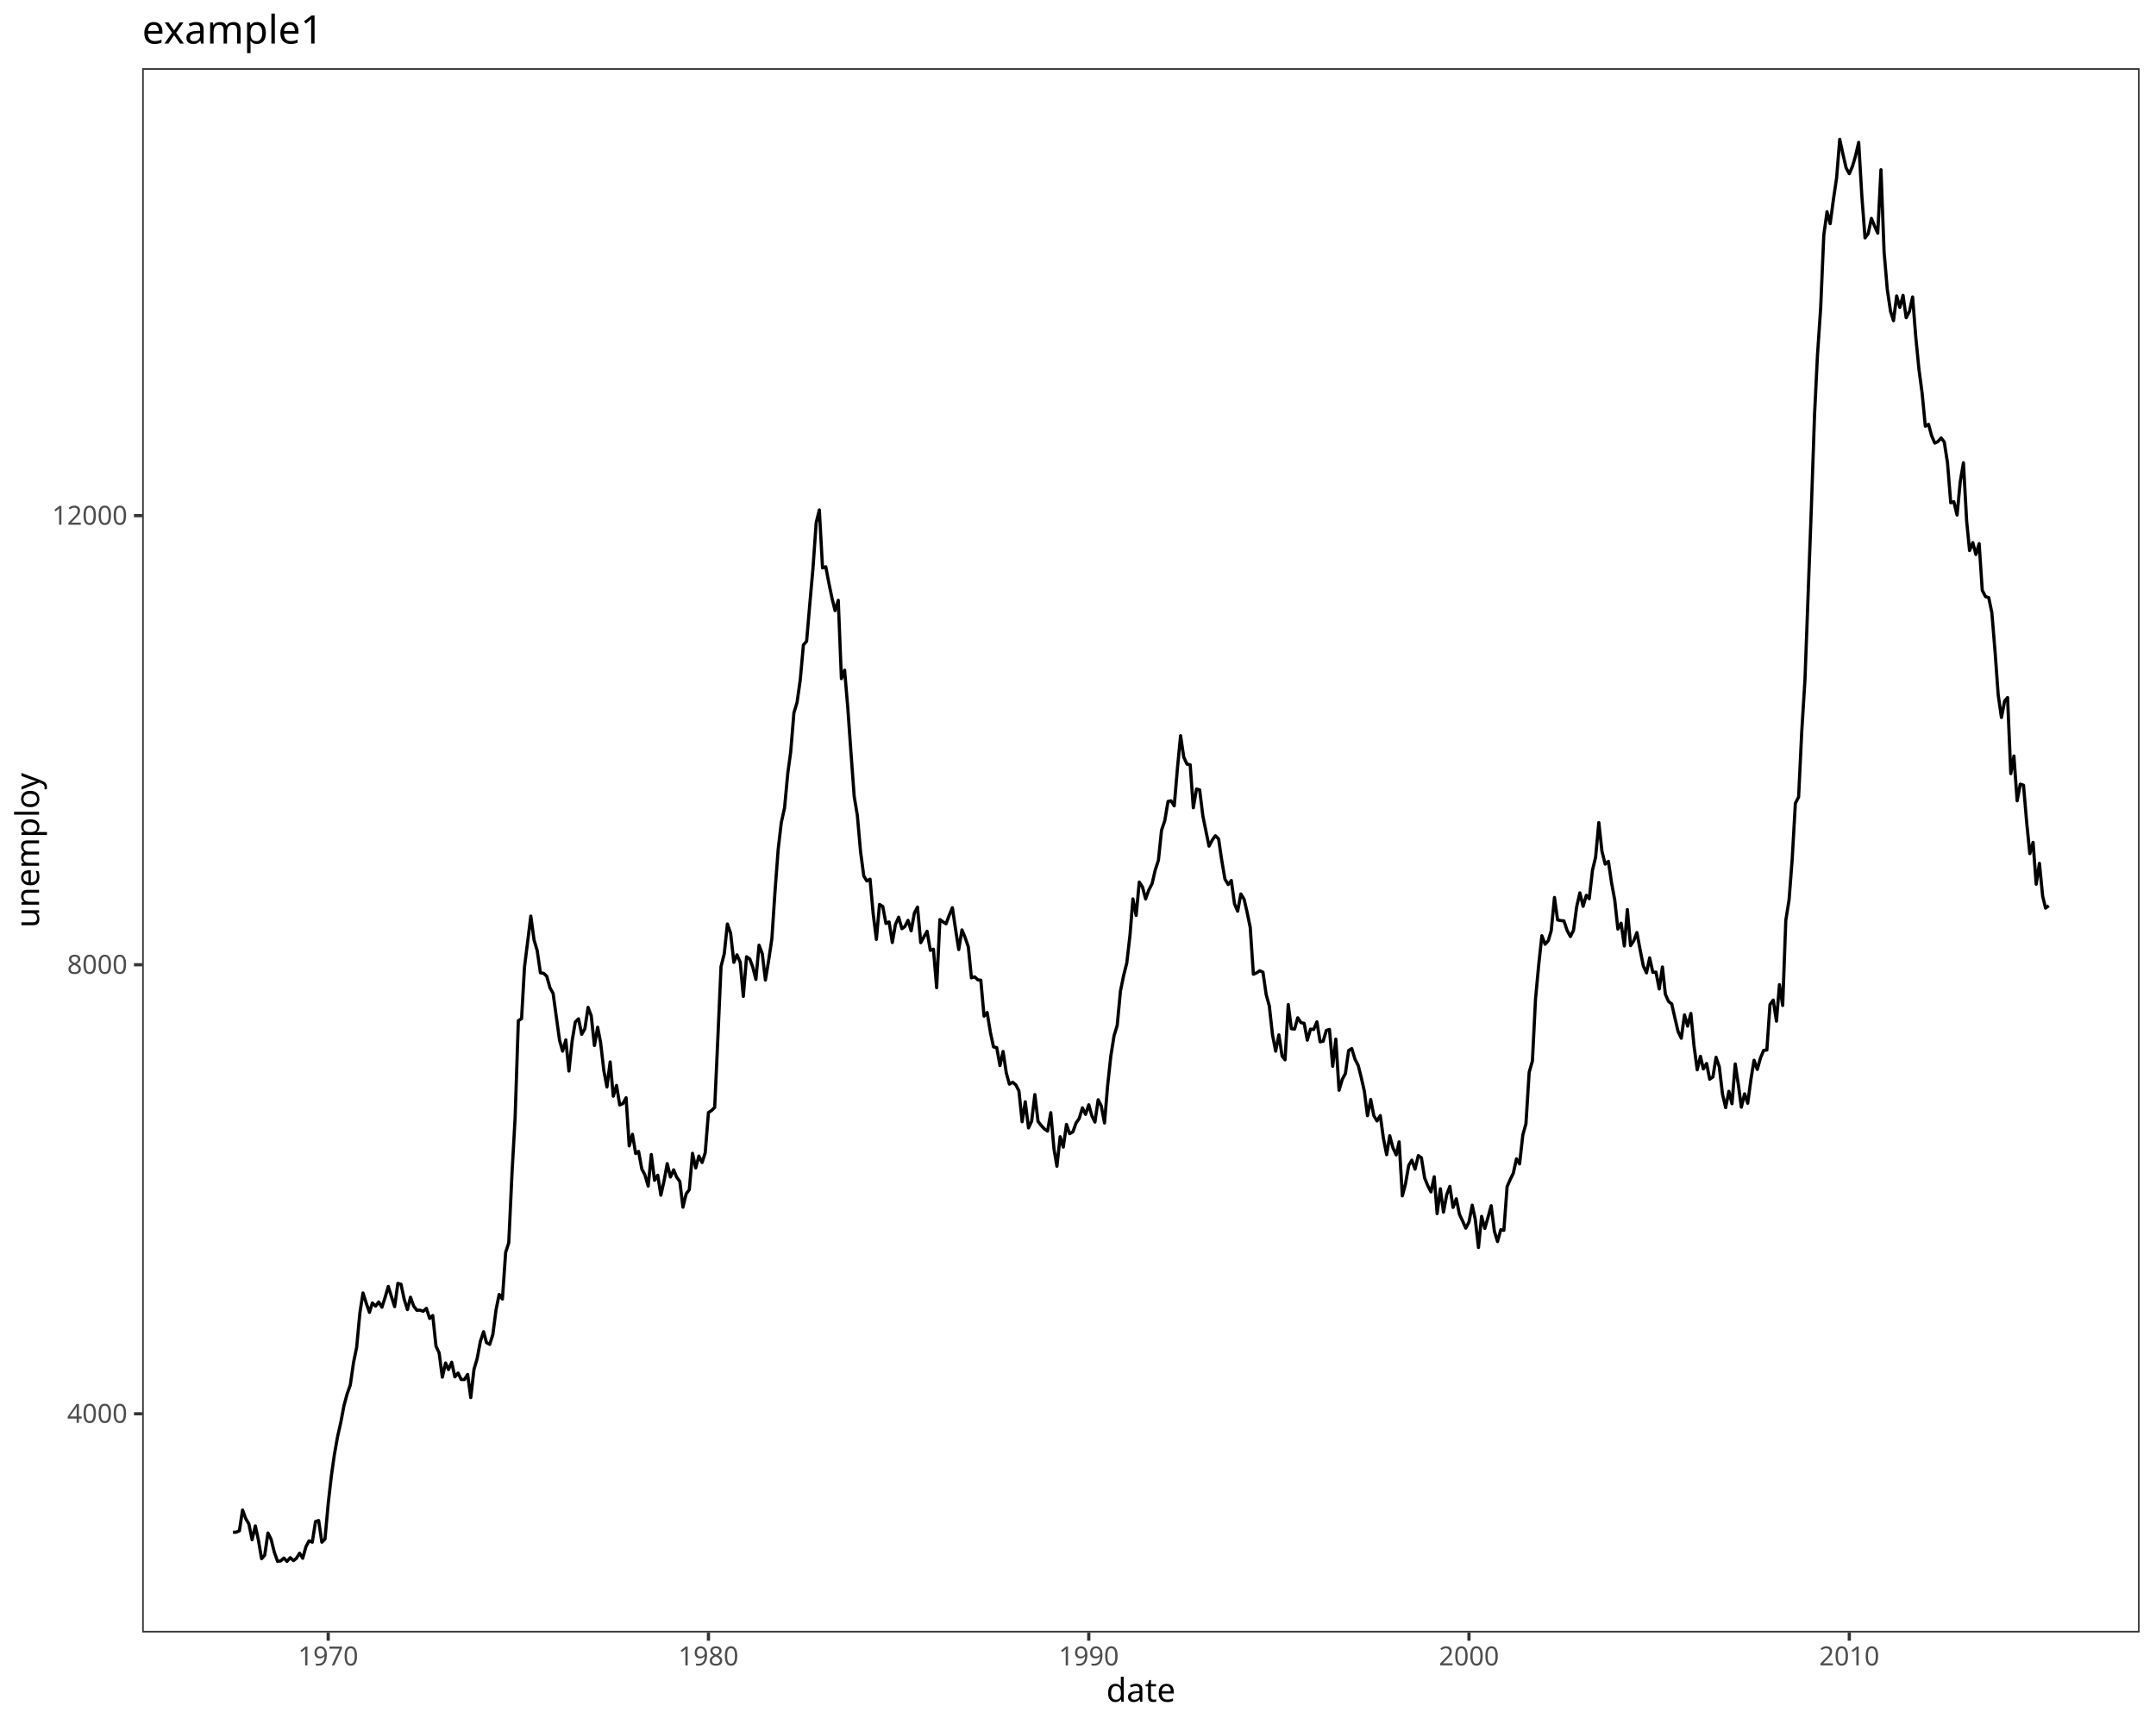
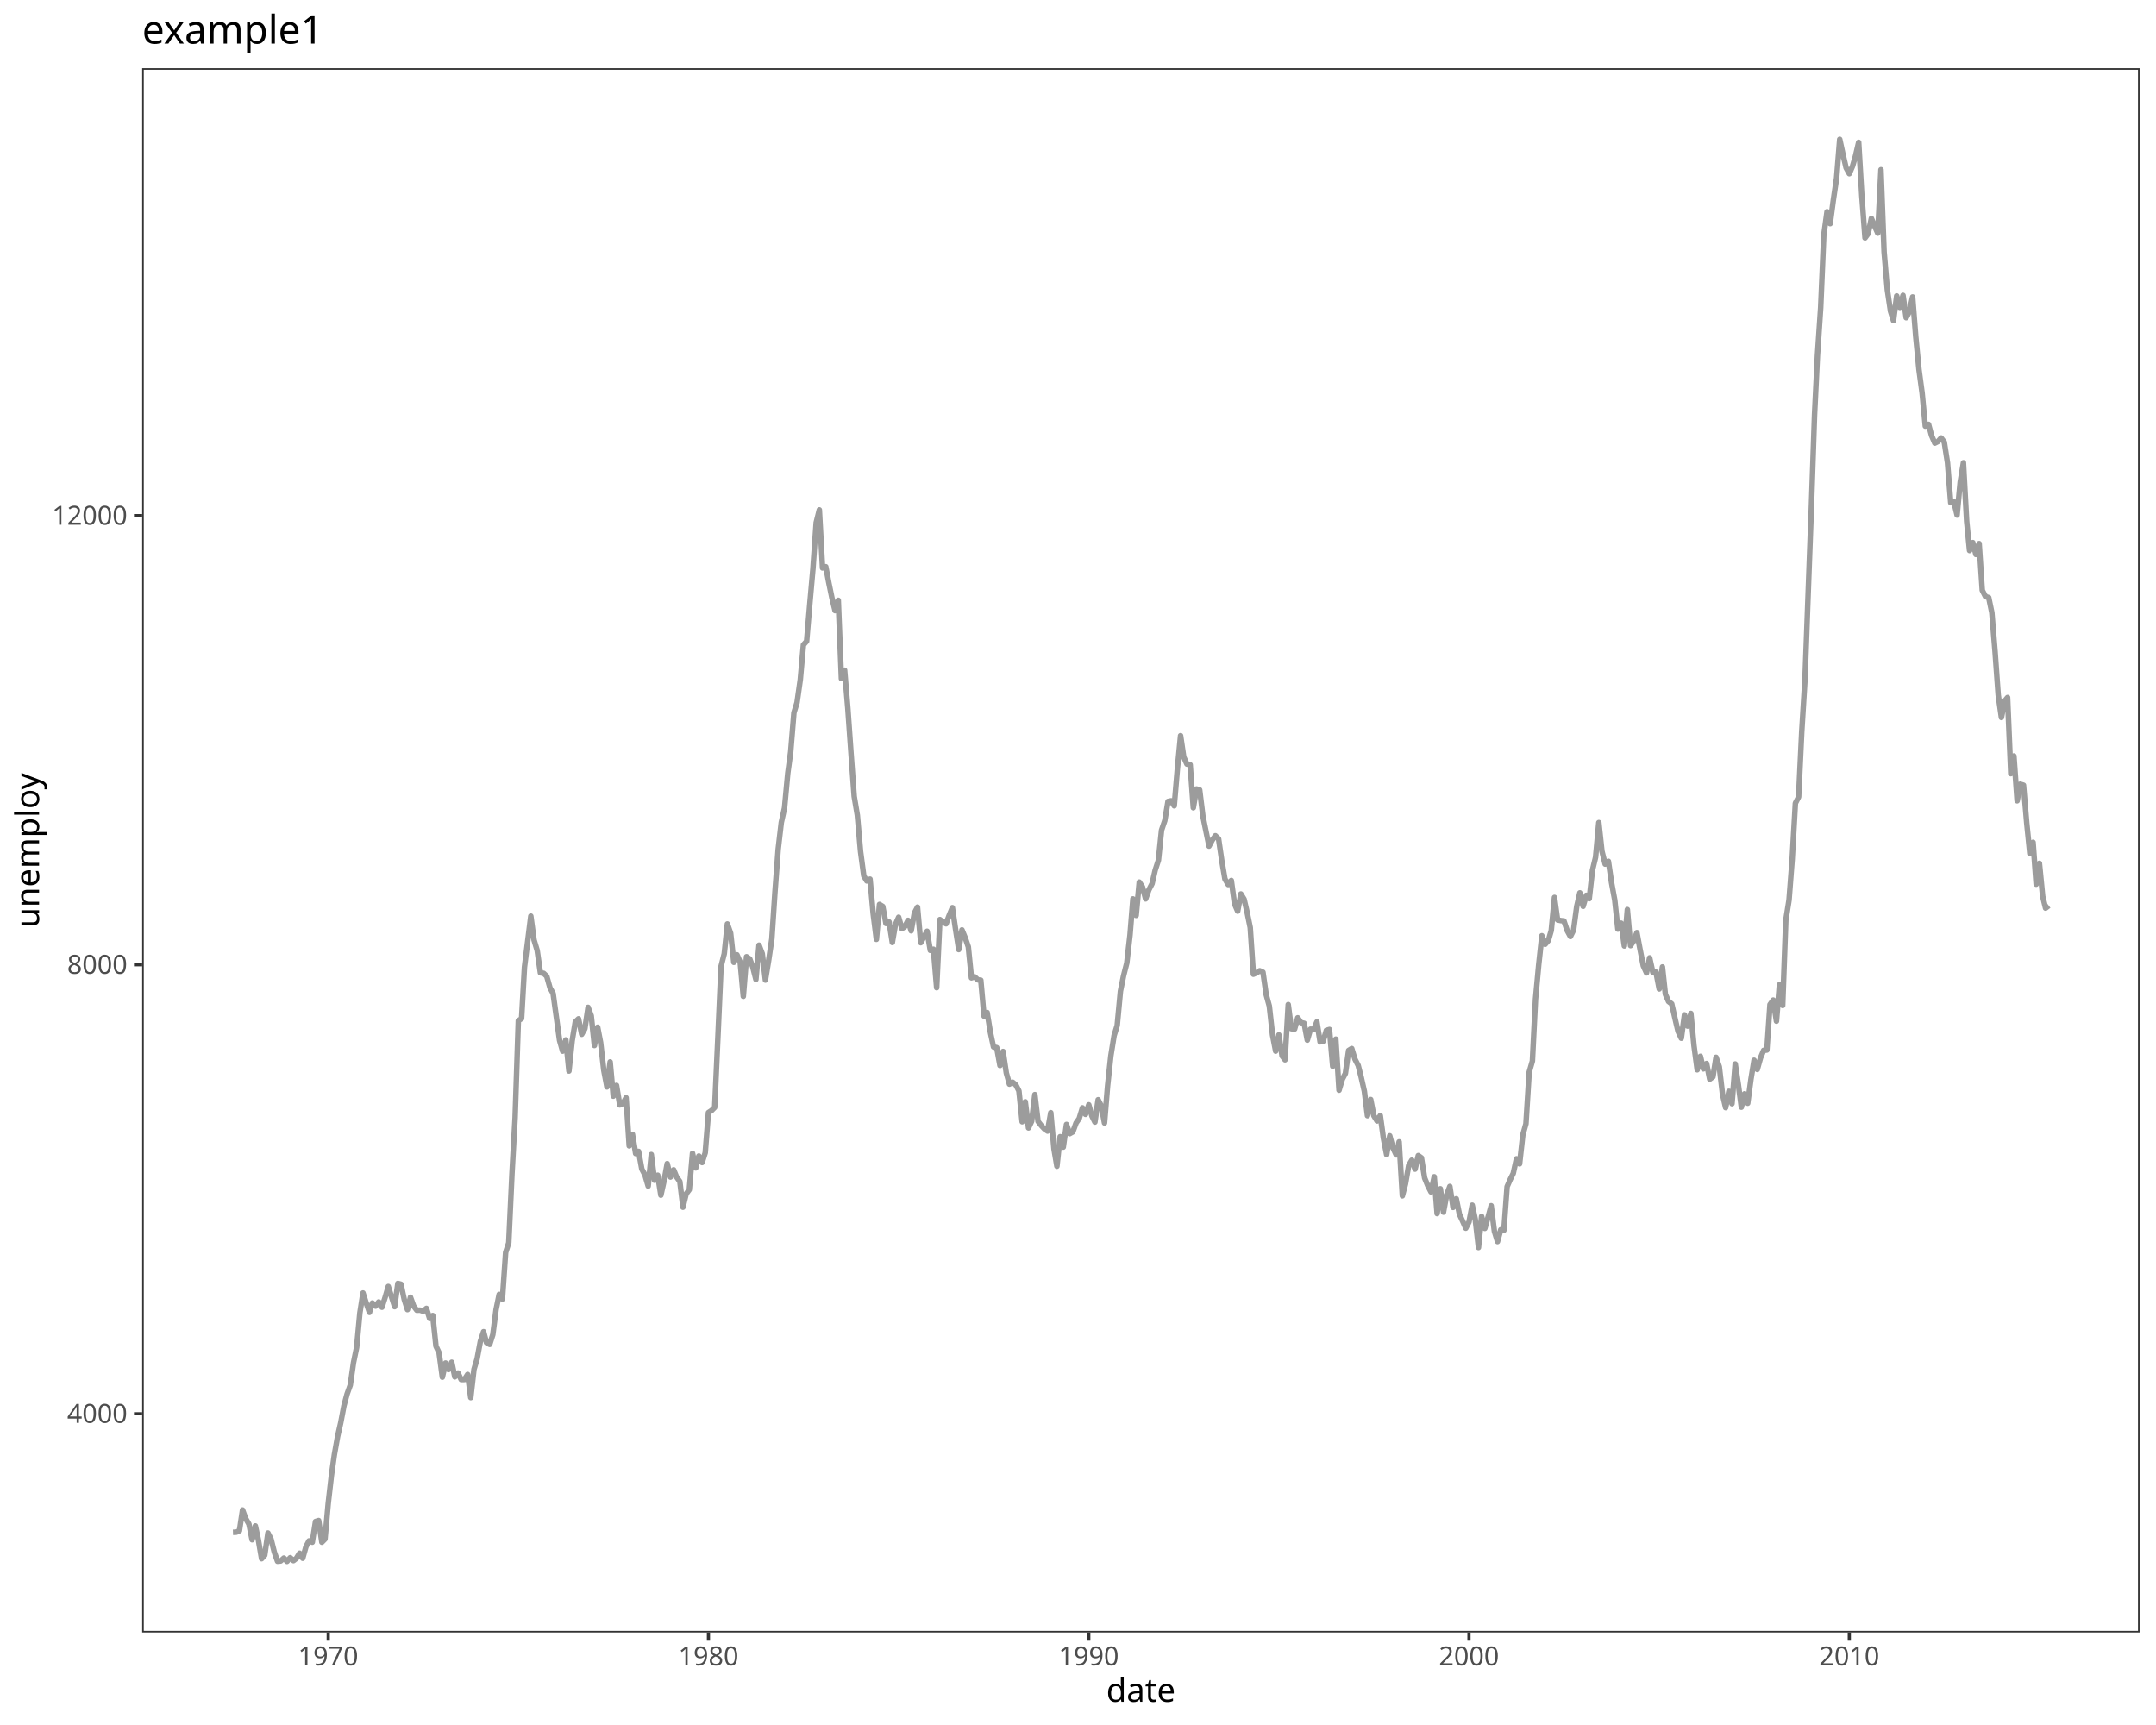
<svg xmlns="http://www.w3.org/2000/svg" class="svglite" data-engine-version="2.0" width="720.00pt" height="576.00pt" viewBox="0 0 720.00 576.00">
  <defs>
    <style type="text/css">
    .svglite line, .svglite polyline, .svglite polygon, .svglite path, .svglite rect, .svglite circle {
      fill: none;
      stroke: #000000;
      stroke-linecap: round;
      stroke-linejoin: round;
      stroke-miterlimit: 10.00;
    }
  </style>
  </defs>
  <rect width="100%" height="100%" style="stroke: none; fill: #FFFFFF;" />
  <defs>
    <clipPath id="cpMC4wMHw3MjAuMDB8MC4wMHw1NzYuMDA=">
      <rect x="0.00" y="0.00" width="720.00" height="576.00" />
    </clipPath>
  </defs>
  <g clip-path="url(#cpMC4wMHw3MjAuMDB8MC4wMHw1NzYuMDA=)">
    <rect x="0.00" y="0.00" width="720.00" height="576.00" style="stroke-width: 1.07; stroke: #FFFFFF; fill: #FFFFFF;" />
  </g>
  <defs>
    <clipPath id="cpNDcuNDh8NzE0LjUyfDIyLjc4fDU0NS4xMQ==">
      <rect x="47.48" y="22.78" width="667.04" height="522.33" />
    </clipPath>
  </defs>
  <g clip-path="url(#cpNDcuNDh8NzE0LjUyfDIyLjc4fDU0NS4xMQ==)">
    <rect x="47.48" y="22.78" width="667.04" height="522.33" style="stroke-width: 1.07; stroke: none; fill: #FFFFFF;" />
-     <polyline points="77.80,511.66 78.88,511.62 79.95,511.14 81.00,504.20 82.07,507.09 83.12,508.89 84.19,514.14 85.27,509.52 86.28,514.17 87.36,520.47 88.40,519.31 89.48,511.89 90.52,513.95 91.60,518.26 92.68,521.33 93.72,521.22 94.80,520.25 95.84,521.37 96.92,520.13 98.00,521.11 98.97,520.36 100.05,518.63 101.09,520.32 102.17,516.46 103.21,514.51 104.29,514.96 105.37,508.06 106.41,507.73 107.49,514.96 108.53,513.91 109.61,502.03 110.69,492.58 111.66,485.76 112.74,479.68 113.78,475.11 114.86,469.41 115.90,465.52 116.98,462.48 118.06,454.98 119.10,449.92 120.18,438.41 121.22,431.74 122.30,435.11 123.38,438.22 124.35,435.08 125.43,436.13 126.47,434.74 127.55,436.50 128.59,433.28 129.67,429.57 130.75,433.01 131.79,436.31 132.87,428.55 133.91,428.82 134.99,433.88 136.07,437.29 137.08,433.16 138.16,436.13 139.20,437.51 140.28,437.47 141.32,437.85 142.40,436.88 143.48,440.25 144.52,439.27 145.60,449.51 146.64,451.72 147.72,459.85 148.80,455.13 149.77,457.31 150.85,454.87 151.89,459.74 152.97,458.47 154.01,460.64 155.09,460.64 156.17,458.95 157.21,466.68 158.29,457.23 159.33,453.74 160.41,447.93 161.49,444.67 162.46,448.31 163.54,448.91 164.58,445.65 165.66,437.32 166.70,432.23 167.78,433.76 168.86,418.21 169.90,414.98 170.98,391.85 172.02,373.26 173.10,340.83 174.18,340.12 175.15,322.95 176.23,314.26 177.27,305.90 178.35,313.88 179.39,317.37 180.47,324.83 181.55,325.01 182.59,325.99 183.67,329.85 184.71,331.72 185.79,339.60 186.87,347.39 187.88,350.99 188.95,347.24 190.00,357.63 191.07,347.54 192.12,341.25 193.20,340.20 194.27,345.37 195.32,343.50 196.39,336.37 197.44,339.18 198.51,349.12 199.59,343.01 200.57,348.11 201.64,357.40 202.69,362.95 203.76,354.59 204.81,366.03 205.89,362.43 206.96,368.95 208.01,368.50 209.08,366.55 210.13,382.63 211.21,378.77 212.28,385.18 213.26,384.47 214.33,390.35 215.38,392.34 216.46,396.05 217.50,385.52 218.58,394.10 219.65,392.42 220.70,399.09 221.78,394.22 222.82,388.55 223.90,393.02 224.97,390.62 225.95,393.02 227.03,394.52 228.07,403.10 229.15,398.64 230.19,397.25 231.27,385.11 232.34,389.98 233.39,386.01 234.47,388.18 235.51,384.92 236.59,371.50 237.66,370.79 238.67,369.77 239.75,346.19 240.79,322.73 241.87,318.45 242.91,308.52 243.99,311.59 245.07,321.34 246.11,318.83 247.19,321.27 248.23,332.70 249.31,319.47 250.39,320.22 251.36,322.80 252.44,327.04 253.48,315.61 254.56,318.45 255.61,327.26 256.68,320.78 257.76,313.51 258.80,297.91 259.88,283.55 260.92,274.63 262.00,269.76 263.08,258.21 264.05,251.09 265.13,238.01 266.17,234.60 267.25,226.99 268.30,215.33 269.37,214.13 270.45,201.53 271.49,189.84 272.57,174.51 273.62,170.27 274.69,189.65 275.77,189.24 276.74,194.37 277.82,199.62 278.87,203.90 279.94,200.45 280.99,226.61 282.06,223.80 283.14,236.58 284.19,251.39 285.26,265.94 286.31,272.23 287.38,284.34 288.46,292.48 289.47,294.16 290.55,293.56 291.59,305.03 292.67,313.66 293.71,302.00 294.79,302.67 295.87,308.37 296.91,307.85 297.99,314.71 299.03,308.71 300.11,306.27 301.19,310.09 302.16,309.42 303.24,307.32 304.28,310.81 305.36,304.88 306.40,302.90 307.48,314.78 308.56,312.83 309.60,310.96 310.68,317.33 311.72,316.96 312.80,329.81 313.88,307.06 314.85,307.77 315.93,308.48 316.97,305.67 318.05,303.08 319.09,310.17 320.17,317.07 321.25,310.51 322.29,313.02 323.37,316.17 324.41,326.51 325.49,326.18 326.57,327.19 327.54,327.30 328.62,339.30 329.66,338.10 330.74,344.70 331.78,349.57 332.86,349.83 333.94,355.79 334.98,351.11 336.06,358.30 337.10,362.01 338.18,361.38 339.26,362.28 340.27,364.26 341.35,374.57 342.39,367.90 343.47,376.63 344.51,374.42 345.59,365.50 346.66,374.46 347.71,375.81 348.79,376.97 349.83,377.68 350.91,371.54 351.98,383.64 352.96,389.42 354.04,379.56 355.08,383.04 356.16,375.47 357.20,378.55 358.28,377.95 359.36,374.98 360.40,373.49 361.48,369.92 362.52,372.10 363.60,368.91 364.67,372.70 365.65,374.68 366.73,367.22 367.77,369.29 368.85,374.98 369.89,362.54 370.97,352.57 372.05,345.82 373.09,342.41 374.17,330.98 375.21,325.84 376.29,321.57 377.37,312.19 378.34,300.16 379.42,305.67 380.46,294.54 381.54,296.19 382.58,300.16 383.66,297.16 384.74,295.06 385.78,290.56 386.86,287.23 387.90,277.22 388.98,274.03 390.06,267.62 391.06,267.40 392.14,269.08 393.19,256.75 394.26,245.66 395.31,252.78 396.38,255.14 397.46,255.36 398.51,269.72 399.58,263.46 400.63,263.76 401.70,272.46 402.78,277.78 403.76,282.54 404.83,280.52 405.88,279.06 406.95,280.11 408.00,287.27 409.07,293.53 410.15,295.36 411.20,294.01 412.27,301.81 413.32,304.25 414.39,298.51 415.47,300.27 416.45,304.51 417.52,309.72 418.57,325.31 419.64,324.86 420.69,324.15 421.77,324.64 422.84,332.10 423.89,335.92 424.96,345.56 426.01,350.99 427.08,345.56 428.16,352.60 429.14,353.88 430.21,335.44 431.26,343.50 432.34,343.61 433.38,339.86 434.46,341.47 435.53,341.70 436.58,347.32 437.65,343.65 438.70,343.76 439.78,341.21 440.85,347.88 441.86,347.69 442.94,344.06 443.98,343.76 445.06,356.05 446.10,346.98 447.18,364.04 448.26,360.40 449.30,358.45 450.38,350.77 451.42,350.13 452.50,353.69 453.58,355.79 454.55,359.61 455.63,364.38 456.67,372.55 457.75,367.15 458.79,372.55 459.87,374.31 460.95,372.51 461.99,380.08 463.07,385.56 464.11,379.26 465.19,383.31 466.27,385.63 467.24,381.28 468.32,399.31 469.36,395.34 470.44,389.15 471.48,387.39 472.56,390.39 473.64,385.86 474.68,386.61 475.76,393.35 476.80,395.90 477.88,398.00 478.96,392.94 479.93,405.24 481.01,396.95 482.05,404.75 483.13,398.94 484.18,396.16 485.25,403.17 486.33,400.29 487.37,405.42 488.45,407.75 489.50,410.11 490.57,408.05 491.65,402.42 492.66,407.11 493.74,416.56 494.78,406.17 495.86,410.18 496.90,406.59 497.98,402.61 499.06,411.16 500.10,414.57 501.18,410.63 502.22,410.82 503.30,396.24 504.38,393.77 505.35,391.82 506.43,386.94 507.47,388.63 508.55,378.96 509.59,375.25 510.67,358.04 511.75,354.29 512.79,333.60 513.87,322.02 514.91,312.46 515.99,315.31 517.07,314.07 518.04,310.73 519.12,299.67 520.16,307.17 521.24,307.40 522.28,307.51 523.36,310.73 524.44,312.72 525.48,310.62 526.56,302.64 527.60,298.14 528.68,302.64 529.76,298.96 530.73,300.09 531.81,290.56 532.85,286.25 533.93,274.67 534.97,284.23 536.05,288.54 537.13,287.60 538.17,294.69 539.25,300.54 540.29,310.24 541.37,308.26 542.45,315.87 543.46,303.72 544.53,315.76 545.58,314.18 546.65,311.41 547.70,317.03 548.78,322.50 549.85,324.86 550.90,319.84 551.97,324.68 553.02,324.60 554.10,330.23 555.17,322.88 556.15,331.99 557.22,334.42 558.27,335.21 559.35,339.97 560.39,344.40 561.47,346.68 562.54,338.88 563.59,342.63 564.67,338.40 565.71,349.16 566.79,357.22 567.86,352.72 568.84,356.92 569.92,355.12 570.96,360.36 572.04,359.58 573.08,353.05 574.16,356.20 575.23,365.35 576.28,369.85 577.36,364.41 578.40,368.54 579.48,355.27 580.55,362.35 581.53,369.70 582.61,365.24 583.65,368.39 584.73,360.40 585.77,354.03 586.85,357.10 587.93,353.24 588.97,350.73 590.05,350.62 591.09,335.44 592.17,333.94 593.25,340.98 594.25,328.80 595.33,335.74 596.37,307.32 597.45,300.57 598.50,287.00 599.57,268.22 600.65,266.12 601.69,244.38 602.77,226.99 603.81,198.95 604.89,170.01 605.97,138.52 606.94,118.73 608.02,102.72 609.06,78.50 610.14,70.70 611.19,74.68 612.26,66.69 613.34,59.38 614.38,46.53 615.46,51.51 616.51,56.05 617.58,58.00 618.66,55.49 619.63,52.15 620.71,47.54 621.76,65.38 622.83,79.44 623.88,78.01 624.95,72.92 626.03,75.50 627.08,77.86 628.15,56.68 629.20,84.16 630.27,96.72 631.35,103.96 632.33,107.07 633.40,98.82 634.45,102.64 635.52,98.63 636.57,106.09 637.64,104.03 638.72,99.16 639.77,112.43 640.84,123.37 641.89,131.21 642.96,142.30 644.04,141.70 645.05,145.45 646.13,147.96 647.17,147.44 648.25,146.24 649.29,147.59 650.37,154.52 651.45,167.87 652.49,167.53 653.57,171.99 654.61,161.01 655.69,154.52 656.77,174.06 657.74,183.84 658.82,181.18 659.86,185.15 660.94,181.52 661.98,197.11 663.06,199.21 664.14,199.55 665.18,204.57 666.26,217.65 667.30,232.01 668.38,239.58 669.46,234.07 670.43,232.91 671.51,258.33 672.55,252.44 673.63,267.40 674.67,261.85 675.75,262.19 676.83,274.82 677.87,285.02 678.95,281.27 679.99,295.25 681.07,288.28 682.15,299.26 683.12,303.23 684.20,302.41 " style="stroke-width: 1.07; stroke-linecap: butt;" />
+     <polyline points="77.80,511.66 78.88,511.62 79.95,511.14 81.00,504.20 82.07,507.09 83.12,508.89 84.19,514.14 85.27,509.52 86.28,514.17 87.36,520.47 88.40,519.31 89.48,511.89 90.52,513.95 91.60,518.26 92.68,521.33 93.72,521.22 94.80,520.25 95.84,521.37 96.92,520.13 98.00,521.11 98.97,520.36 100.05,518.63 101.09,520.32 102.17,516.46 103.21,514.51 104.29,514.96 105.37,508.06 106.41,507.73 107.49,514.96 108.53,513.91 109.61,502.03 110.69,492.58 111.66,485.76 112.74,479.68 113.78,475.11 114.86,469.41 115.90,465.52 116.98,462.48 118.06,454.98 119.10,449.92 120.18,438.41 121.22,431.74 122.30,435.11 123.38,438.22 124.35,435.08 125.43,436.13 126.47,434.74 127.55,436.50 128.59,433.28 129.67,429.57 130.75,433.01 131.79,436.31 132.87,428.55 133.91,428.82 134.99,433.88 136.07,437.29 137.08,433.16 138.16,436.13 139.20,437.51 140.28,437.47 141.32,437.85 142.40,436.88 143.48,440.25 144.52,439.27 145.60,449.51 146.64,451.72 147.72,459.85 148.80,455.13 149.77,457.31 150.85,454.87 151.89,459.74 152.97,458.47 154.01,460.64 155.09,460.64 156.17,458.95 157.21,466.68 158.29,457.23 159.33,453.74 160.41,447.93 161.49,444.67 162.46,448.31 163.54,448.91 164.58,445.65 165.66,437.32 166.70,432.23 167.78,433.76 168.86,418.21 169.90,414.98 170.98,391.85 172.02,373.26 173.10,340.83 174.18,340.12 175.15,322.95 176.23,314.26 177.27,305.90 178.35,313.88 179.39,317.37 180.47,324.83 181.55,325.01 182.59,325.99 183.67,329.85 184.71,331.72 185.79,339.60 186.87,347.39 187.88,350.99 188.95,347.24 190.00,357.63 191.07,347.54 192.12,341.25 193.20,340.20 194.27,345.37 195.32,343.50 196.39,336.37 197.44,339.18 198.51,349.12 199.59,343.01 200.57,348.11 201.64,357.40 202.69,362.95 203.76,354.59 204.81,366.03 205.89,362.43 206.96,368.95 208.01,368.50 209.08,366.55 210.13,382.63 211.21,378.77 212.28,385.18 213.26,384.47 214.33,390.35 215.38,392.34 216.46,396.05 217.50,385.52 218.58,394.10 219.65,392.42 220.70,399.09 221.78,394.22 222.82,388.55 223.90,393.02 224.97,390.62 225.95,393.02 227.03,394.52 228.07,403.10 229.15,398.64 230.19,397.25 231.27,385.11 232.34,389.98 233.39,386.01 234.47,388.18 235.51,384.92 236.59,371.50 237.66,370.79 238.67,369.77 239.75,346.19 240.79,322.73 241.87,318.45 242.91,308.52 243.99,311.59 245.07,321.34 246.11,318.83 247.19,321.27 248.23,332.70 249.31,319.47 250.39,320.22 251.36,322.80 252.44,327.04 253.48,315.61 254.56,318.45 255.61,327.26 256.68,320.78 257.76,313.51 258.80,297.91 259.88,283.55 260.92,274.63 262.00,269.76 263.08,258.21 264.05,251.09 265.13,238.01 266.17,234.60 267.25,226.99 268.30,215.33 269.37,214.13 270.45,201.53 271.49,189.84 272.57,174.51 273.62,170.27 274.69,189.65 275.77,189.24 276.74,194.37 277.82,199.62 278.87,203.90 279.94,200.45 280.99,226.61 282.06,223.80 283.14,236.58 284.19,251.39 285.26,265.94 286.31,272.23 287.38,284.34 288.46,292.48 289.47,294.16 290.55,293.56 291.59,305.03 292.67,313.66 293.71,302.00 294.79,302.67 295.87,308.37 296.91,307.85 297.99,314.71 299.03,308.71 300.11,306.27 301.19,310.09 302.16,309.42 303.24,307.32 304.28,310.81 305.36,304.88 306.40,302.90 307.48,314.78 308.56,312.83 309.60,310.96 310.68,317.33 311.72,316.96 312.80,329.81 313.88,307.06 314.85,307.77 315.93,308.48 316.97,305.67 318.05,303.08 319.09,310.17 320.17,317.07 321.25,310.51 322.29,313.02 323.37,316.17 324.41,326.51 325.49,326.18 326.57,327.19 327.54,327.30 328.62,339.30 329.66,338.10 330.74,344.70 331.78,349.57 332.86,349.83 333.94,355.79 334.98,351.11 336.06,358.30 337.10,362.01 338.18,361.38 339.26,362.28 340.27,364.26 341.35,374.57 342.39,367.90 343.47,376.63 344.51,374.42 345.59,365.50 346.66,374.46 347.71,375.81 348.79,376.97 349.83,377.68 350.91,371.54 351.98,383.64 352.96,389.42 354.04,379.56 355.08,383.04 356.16,375.47 357.20,378.55 358.28,377.95 359.36,374.98 360.40,373.49 361.48,369.92 362.52,372.10 363.60,368.91 364.67,372.70 365.65,374.68 366.73,367.22 367.77,369.29 368.85,374.98 369.89,362.54 370.97,352.57 372.05,345.82 373.09,342.41 374.17,330.98 375.21,325.84 376.29,321.57 377.37,312.19 378.34,300.16 379.42,305.67 380.46,294.54 381.54,296.19 382.58,300.16 383.66,297.16 384.74,295.06 385.78,290.56 386.86,287.23 387.90,277.22 388.98,274.03 390.06,267.62 391.06,267.40 392.14,269.08 393.19,256.75 394.26,245.66 395.31,252.78 396.38,255.14 397.46,255.36 398.51,269.72 399.58,263.46 400.63,263.76 401.70,272.46 402.78,277.78 403.76,282.54 404.83,280.52 405.88,279.06 406.95,280.11 408.00,287.27 409.07,293.53 410.15,295.36 411.20,294.01 412.27,301.81 413.32,304.25 414.39,298.51 415.47,300.27 416.45,304.51 417.52,309.72 418.57,325.31 419.64,324.86 420.69,324.15 421.77,324.64 422.84,332.10 423.89,335.92 424.96,345.56 426.01,350.99 427.08,345.56 428.16,352.60 429.14,353.88 430.21,335.44 431.26,343.50 432.34,343.61 433.38,339.86 434.46,341.47 435.53,341.70 436.58,347.32 437.65,343.65 438.70,343.76 439.78,341.21 440.85,347.88 441.86,347.69 442.94,344.06 443.98,343.76 445.06,356.05 446.10,346.98 447.18,364.04 448.26,360.40 449.30,358.45 450.38,350.77 451.42,350.13 452.50,353.69 453.58,355.79 454.55,359.61 455.63,364.38 456.67,372.55 457.75,367.15 458.79,372.55 459.87,374.31 460.95,372.51 461.99,380.08 463.07,385.56 464.11,379.26 465.19,383.31 466.27,385.63 467.24,381.28 468.32,399.31 469.36,395.34 470.44,389.15 471.48,387.39 472.56,390.39 473.64,385.86 474.68,386.61 475.76,393.35 476.80,395.90 477.88,398.00 478.96,392.94 479.93,405.24 481.01,396.95 482.05,404.75 483.13,398.94 484.18,396.16 485.25,403.17 486.33,400.29 487.37,405.42 488.45,407.75 489.50,410.11 490.57,408.05 491.65,402.42 492.66,407.11 493.74,416.56 494.78,406.17 495.86,410.18 496.90,406.59 497.98,402.61 499.06,411.16 500.10,414.57 501.18,410.63 502.22,410.82 503.30,396.24 504.38,393.77 505.35,391.82 506.43,386.94 507.47,388.63 508.55,378.96 509.59,375.25 510.67,358.04 511.75,354.29 512.79,333.60 513.87,322.02 514.91,312.46 515.99,315.31 517.07,314.07 518.04,310.73 519.12,299.67 520.16,307.17 521.24,307.40 522.28,307.51 523.36,310.73 524.44,312.72 525.48,310.62 526.56,302.64 527.60,298.14 528.68,302.64 529.76,298.96 530.73,300.09 531.81,290.56 532.85,286.25 533.93,274.67 534.97,284.23 536.05,288.54 537.13,287.60 538.17,294.69 539.25,300.54 540.29,310.24 541.37,308.26 542.45,315.87 543.46,303.72 544.53,315.76 545.58,314.18 546.65,311.41 547.70,317.03 548.78,322.50 549.85,324.86 550.90,319.84 551.97,324.68 553.02,324.60 554.10,330.23 555.17,322.88 556.15,331.99 557.22,334.42 558.27,335.21 559.35,339.97 560.39,344.40 561.47,346.68 562.54,338.88 563.59,342.63 564.67,338.40 565.71,349.16 566.79,357.22 567.86,352.72 568.84,356.92 569.92,355.12 570.96,360.36 572.04,359.58 573.08,353.05 574.16,356.20 575.23,365.35 576.28,369.85 577.36,364.41 578.40,368.54 579.48,355.27 580.55,362.35 581.53,369.70 582.61,365.24 583.65,368.39 584.73,360.40 585.77,354.03 586.85,357.10 587.93,353.24 588.97,350.73 590.05,350.62 591.09,335.44 592.17,333.94 593.25,340.98 594.25,328.80 595.33,335.74 596.37,307.32 597.45,300.57 598.50,287.00 599.57,268.22 600.65,266.12 601.69,244.38 602.77,226.99 603.81,198.95 604.89,170.01 605.97,138.52 606.94,118.73 608.02,102.72 609.06,78.50 610.14,70.70 611.19,74.68 612.26,66.69 613.34,59.38 614.38,46.53 615.46,51.51 616.51,56.05 617.58,58.00 618.66,55.49 619.63,52.15 620.71,47.54 621.76,65.38 622.83,79.44 623.88,78.01 624.95,72.92 626.03,75.50 627.08,77.86 628.15,56.68 629.20,84.16 630.27,96.72 631.35,103.96 632.33,107.07 633.40,98.82 634.45,102.64 635.52,98.63 636.57,106.09 637.64,104.03 638.72,99.16 639.77,112.43 640.84,123.37 641.89,131.21 642.96,142.30 644.04,141.70 645.05,145.45 646.13,147.96 647.17,147.44 648.25,146.24 649.29,147.59 650.37,154.52 651.45,167.87 652.49,167.53 653.57,171.99 654.61,161.01 655.69,154.52 656.77,174.06 657.74,183.84 658.82,181.18 659.86,185.15 660.94,181.52 661.98,197.11 663.06,199.21 664.14,199.55 665.18,204.57 666.26,217.65 667.30,232.01 668.38,239.58 669.46,234.07 670.43,232.91 671.51,258.33 672.55,252.44 673.63,267.40 674.67,261.85 675.75,262.19 676.83,274.82 677.87,285.02 678.95,281.27 679.99,295.25 681.07,288.28 682.15,299.26 683.12,303.23 684.20,302.41 " style="stroke-width: 1.85; stroke: #000000; stroke-opacity: 0.39; stroke-linecap: butt;" />
    <rect x="47.48" y="22.78" width="667.04" height="522.33" style="stroke-width: 1.07; stroke: #333333;" />
  </g>
  <g clip-path="url(#cpMC4wMHw3MjAuMDB8MC4wMHw1NzYuMDA=)">
    <text x="42.55" y="475.10" text-anchor="end" style="font-size: 8.80px; fill: #4D4D4D; font-family: sans;" textLength="19.58px" lengthAdjust="spacingAndGlyphs">4000</text>
    <text x="42.55" y="325.16" text-anchor="end" style="font-size: 8.80px; fill: #4D4D4D; font-family: sans;" textLength="19.58px" lengthAdjust="spacingAndGlyphs">8000</text>
    <text x="42.55" y="175.21" text-anchor="end" style="font-size: 8.80px; fill: #4D4D4D; font-family: sans;" textLength="24.47px" lengthAdjust="spacingAndGlyphs">12000</text>
    <polyline points="44.74,472.08 47.48,472.08 " style="stroke-width: 1.07; stroke: #333333; stroke-linecap: butt;" />
    <polyline points="44.74,322.13 47.48,322.13 " style="stroke-width: 1.07; stroke: #333333; stroke-linecap: butt;" />
    <polyline points="44.74,172.18 47.48,172.18 " style="stroke-width: 1.07; stroke: #333333; stroke-linecap: butt;" />
    <polyline points="109.61,547.85 109.61,545.11 " style="stroke-width: 1.07; stroke: #333333; stroke-linecap: butt;" />
    <polyline points="236.59,547.85 236.59,545.11 " style="stroke-width: 1.07; stroke: #333333; stroke-linecap: butt;" />
    <polyline points="363.60,547.85 363.60,545.11 " style="stroke-width: 1.07; stroke: #333333; stroke-linecap: butt;" />
    <polyline points="490.57,547.85 490.57,545.11 " style="stroke-width: 1.07; stroke: #333333; stroke-linecap: butt;" />
    <polyline points="617.58,547.85 617.58,545.11 " style="stroke-width: 1.07; stroke: #333333; stroke-linecap: butt;" />
    <text x="109.61" y="556.10" text-anchor="middle" style="font-size: 8.80px; fill: #4D4D4D; font-family: sans;" textLength="19.58px" lengthAdjust="spacingAndGlyphs">1970</text>
    <text x="236.59" y="556.10" text-anchor="middle" style="font-size: 8.80px; fill: #4D4D4D; font-family: sans;" textLength="19.58px" lengthAdjust="spacingAndGlyphs">1980</text>
    <text x="363.60" y="556.10" text-anchor="middle" style="font-size: 8.80px; fill: #4D4D4D; font-family: sans;" textLength="19.58px" lengthAdjust="spacingAndGlyphs">1990</text>
    <text x="490.57" y="556.10" text-anchor="middle" style="font-size: 8.80px; fill: #4D4D4D; font-family: sans;" textLength="19.58px" lengthAdjust="spacingAndGlyphs">2000</text>
    <text x="617.58" y="556.10" text-anchor="middle" style="font-size: 8.80px; fill: #4D4D4D; font-family: sans;" textLength="19.58px" lengthAdjust="spacingAndGlyphs">2010</text>
    <text x="381.00" y="568.24" text-anchor="middle" style="font-size: 11.00px; font-family: sans;" textLength="21.41px" lengthAdjust="spacingAndGlyphs">date</text>
    <text transform="translate(13.05,283.95) rotate(-90)" text-anchor="middle" style="font-size: 11.00px; font-family: sans;" textLength="47.70px" lengthAdjust="spacingAndGlyphs">unemploy</text>
    <text x="47.48" y="14.56" style="font-size: 13.20px; font-family: sans;" textLength="57.25px" lengthAdjust="spacingAndGlyphs">example1</text>
  </g>
</svg>
